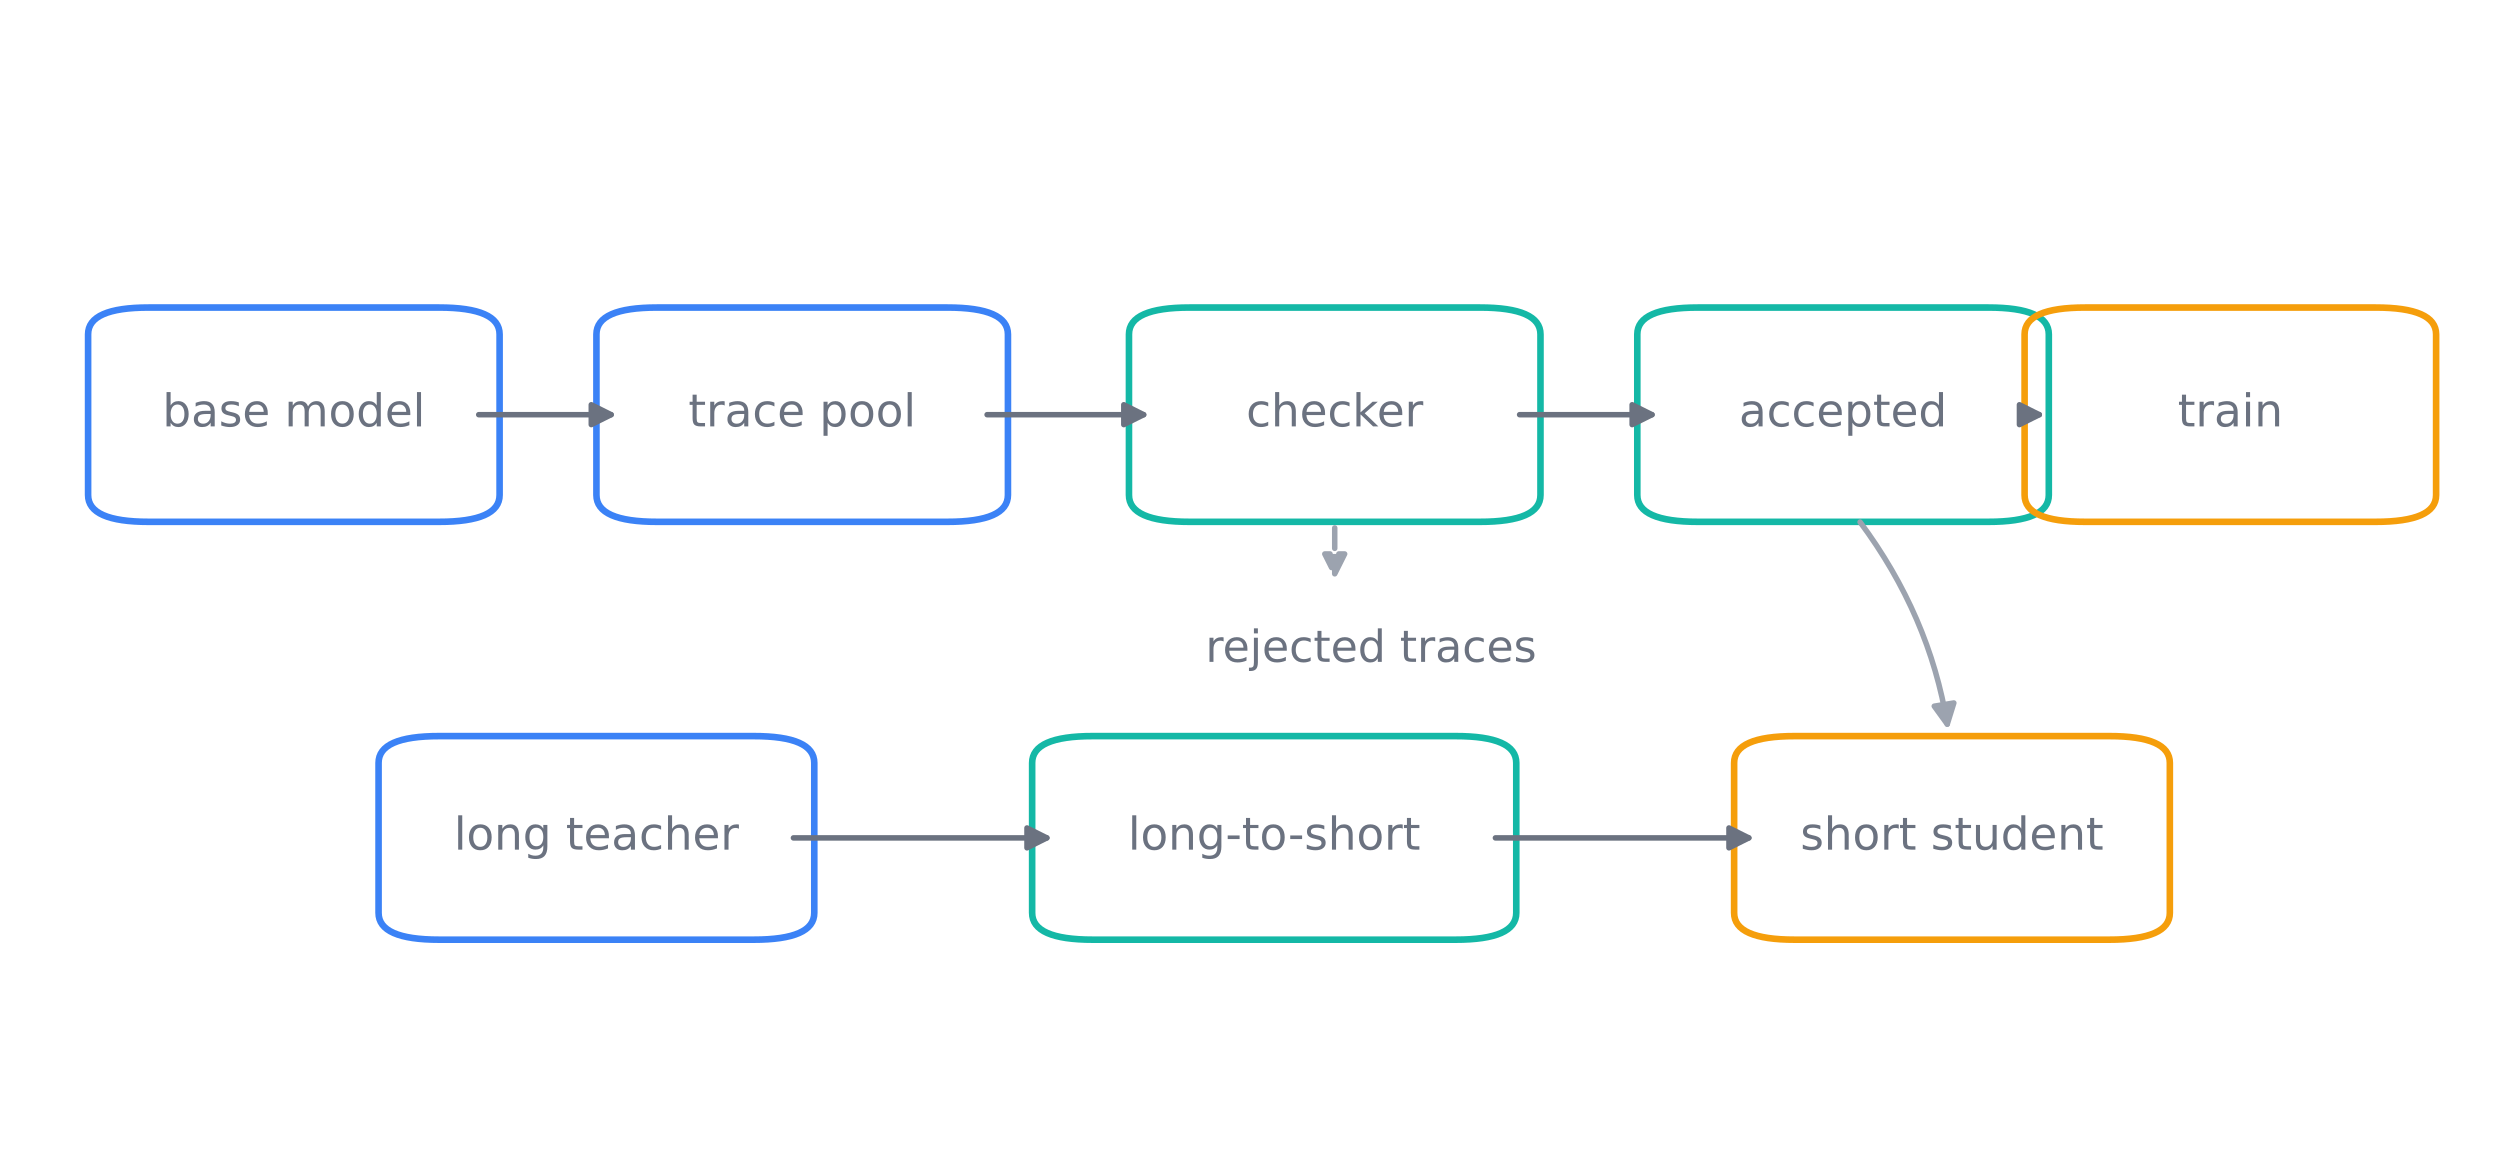
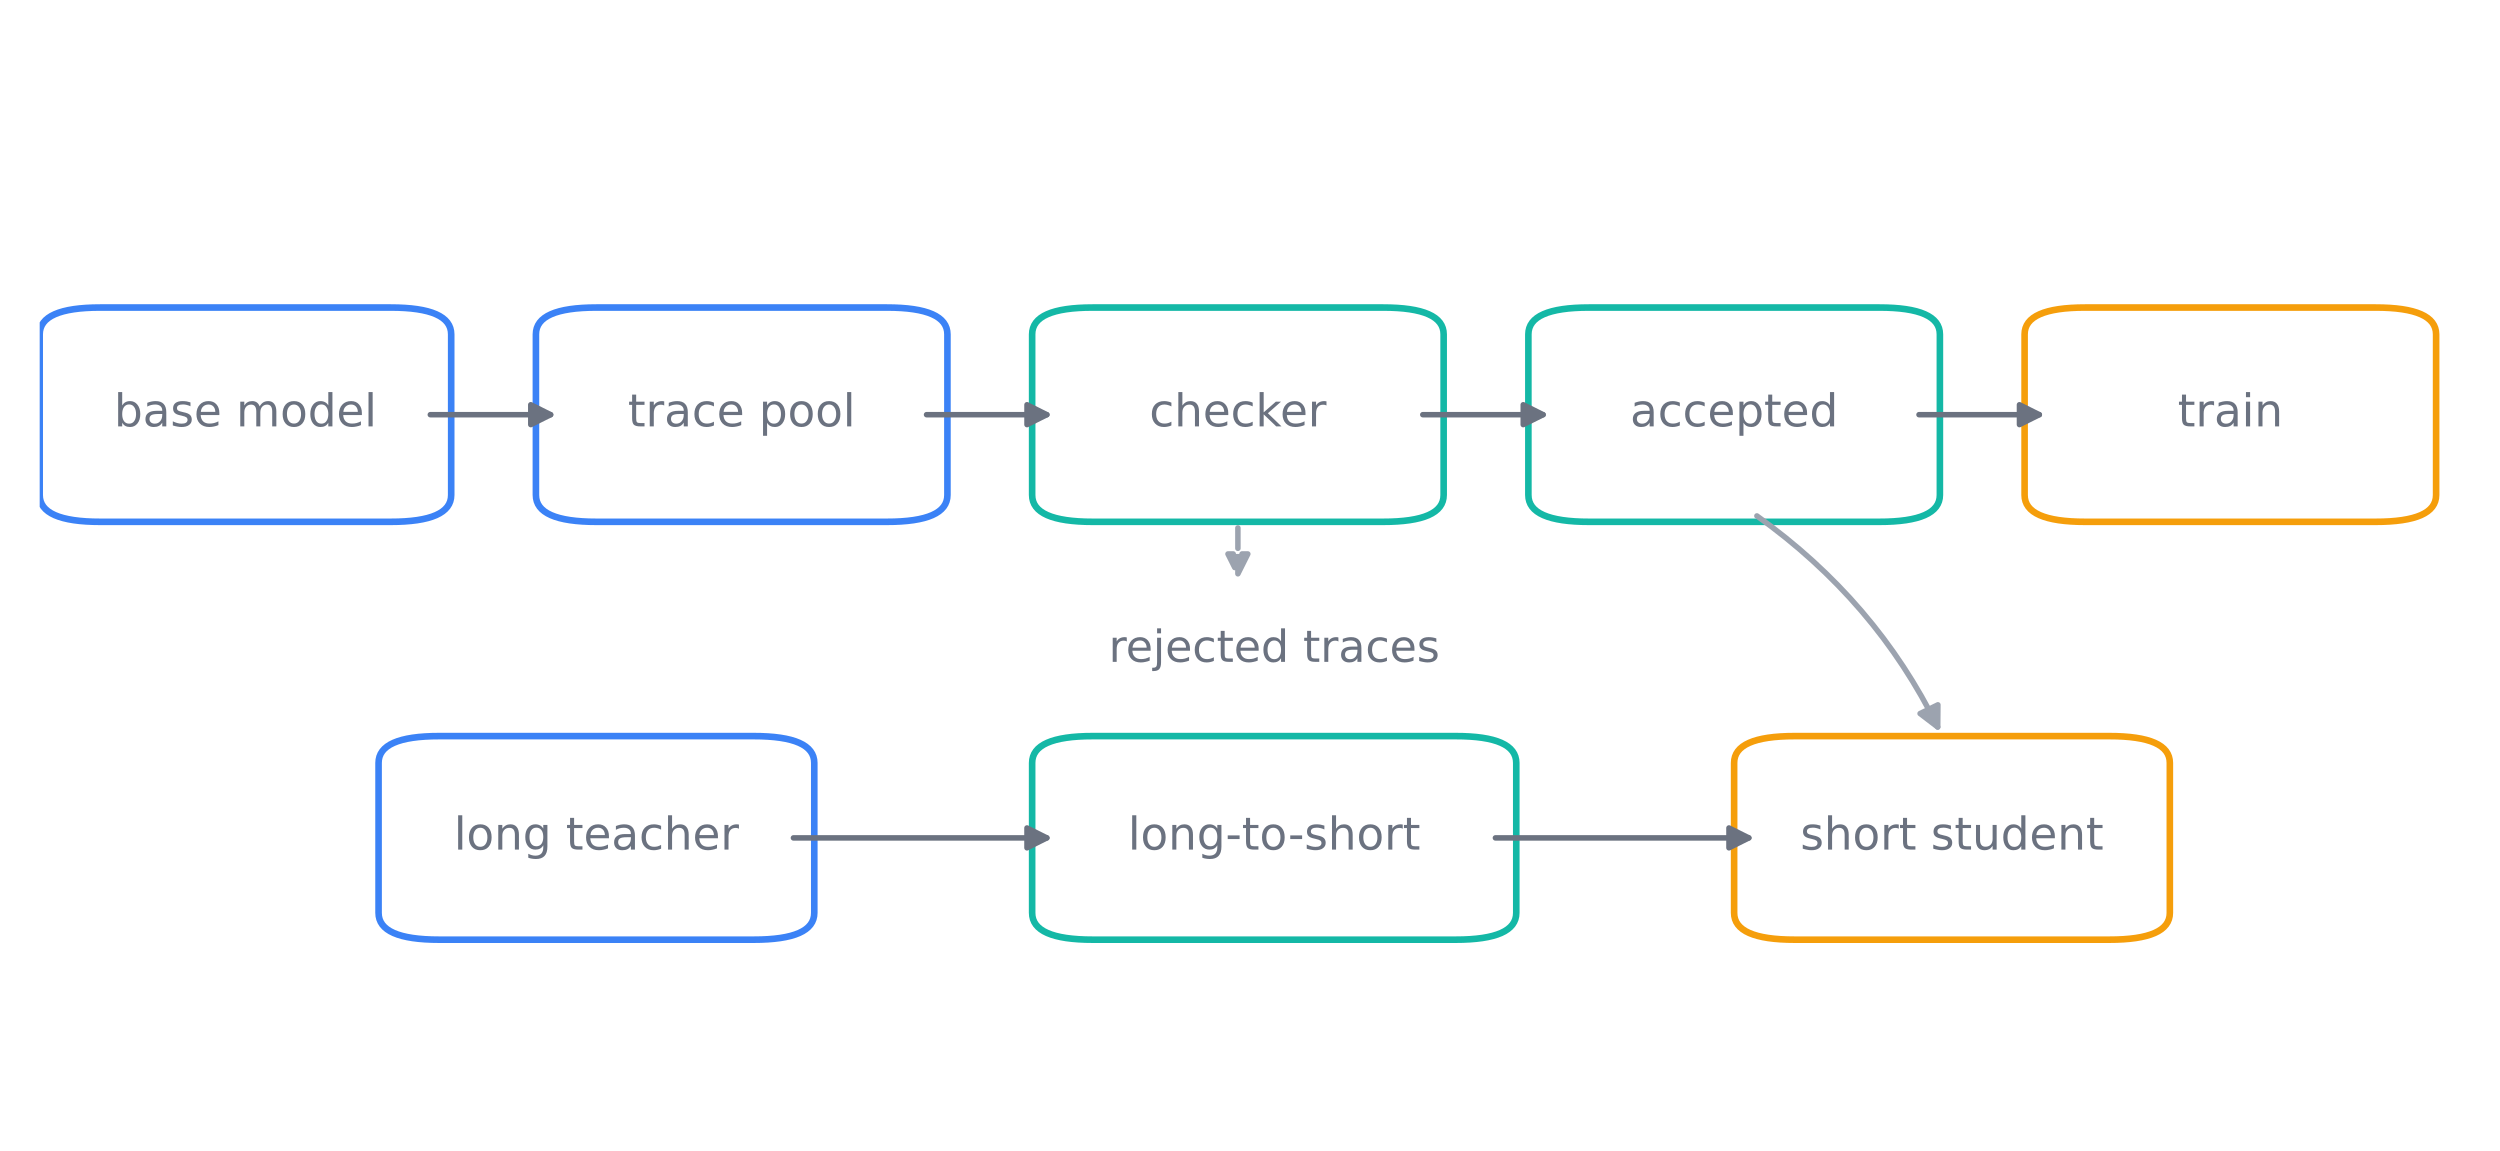
- <svg xmlns="http://www.w3.org/2000/svg" xmlns:xlink="http://www.w3.org/1999/xlink" width="453.6pt" height="208.8pt" viewBox="0 0 453.6 208.8" version="1.1">
+ <svg xmlns="http://www.w3.org/2000/svg" width="453.6pt" height="208.8pt" viewBox="0 0 453.6 208.8" version="1.1">
  <defs>
    <style type="text/css">*{stroke-linejoin: round; stroke-linecap: butt}</style>
  </defs>
  <g id="figure_1">
    <g id="patch_1">
      <path d="M 0 208.8 L 453.6 208.8 L 453.6 0 L 0 0 L 0 208.8 z " style="fill: none" />
    </g>
    <g id="axes_1">
      <g id="patch_2">
-         <path d="M 26.964 94.68 L 79.668 94.68 Q 90.648 94.68 90.648 89.82 L 90.648 60.66 Q 90.648 55.8 79.668 55.8 L 26.964 55.8 Q 15.984 55.8 15.984 60.66 L 15.984 89.82 Q 15.984 94.68 26.964 94.68 L 26.964 94.68 z " clip-path="url(#p10020c8baa)" style="fill: none; stroke: #3b82f6; stroke-width: 1.2; stroke-linejoin: miter" />
+         <path d="M 18.18 94.68 L 70.884 94.68 Q 81.864 94.68 81.864 89.82 L 81.864 60.66 Q 81.864 55.8 70.884 55.8 L 18.18 55.8 Q 7.2 55.8 7.2 60.66 L 7.2 89.82 Q 7.2 94.68 18.18 94.68 L 18.18 94.68 z " clip-path="url(#pdb6aec4bb2)" style="fill: none; stroke: #3b82f6; stroke-width: 1.2; stroke-linejoin: miter" />
      </g>
      <g id="patch_3">
-         <path d="M 119.196 94.68 L 171.9 94.68 Q 182.88 94.68 182.88 89.82 L 182.88 60.66 Q 182.88 55.8 171.9 55.8 L 119.196 55.8 Q 108.216 55.8 108.216 60.66 L 108.216 89.82 Q 108.216 94.68 119.196 94.68 L 119.196 94.68 z " clip-path="url(#p10020c8baa)" style="fill: none; stroke: #3b82f6; stroke-width: 1.2; stroke-linejoin: miter" />
+         <path d="M 108.216 94.68 L 160.92 94.68 Q 171.9 94.68 171.9 89.82 L 171.9 60.66 Q 171.9 55.8 160.92 55.8 L 108.216 55.8 Q 97.236 55.8 97.236 60.66 L 97.236 89.82 Q 97.236 94.68 108.216 94.68 L 108.216 94.68 z " clip-path="url(#pdb6aec4bb2)" style="fill: none; stroke: #3b82f6; stroke-width: 1.2; stroke-linejoin: miter" />
      </g>
      <g id="patch_4">
-         <path d="M 215.82 94.68 L 268.524 94.68 Q 279.504 94.68 279.504 89.82 L 279.504 60.66 Q 279.504 55.8 268.524 55.8 L 215.82 55.8 Q 204.84 55.8 204.84 60.66 L 204.84 89.82 Q 204.84 94.68 215.82 94.68 L 215.82 94.68 z " clip-path="url(#p10020c8baa)" style="fill: none; stroke: #14b8a6; stroke-width: 1.2; stroke-linejoin: miter" />
+         <path d="M 198.252 94.68 L 250.956 94.68 Q 261.936 94.68 261.936 89.82 L 261.936 60.66 Q 261.936 55.8 250.956 55.8 L 198.252 55.8 Q 187.272 55.8 187.272 60.66 L 187.272 89.82 Q 187.272 94.68 198.252 94.68 L 198.252 94.68 z " clip-path="url(#pdb6aec4bb2)" style="fill: none; stroke: #14b8a6; stroke-width: 1.2; stroke-linejoin: miter" />
      </g>
      <g id="patch_5">
-         <path d="M 308.052 94.68 L 360.756 94.68 Q 371.736 94.68 371.736 89.82 L 371.736 60.66 Q 371.736 55.8 360.756 55.8 L 308.052 55.8 Q 297.072 55.8 297.072 60.66 L 297.072 89.82 Q 297.072 94.68 308.052 94.68 L 308.052 94.68 z " clip-path="url(#p10020c8baa)" style="fill: none; stroke: #14b8a6; stroke-width: 1.2; stroke-linejoin: miter" />
+         <path d="M 288.288 94.68 L 340.992 94.68 Q 351.972 94.68 351.972 89.82 L 351.972 60.66 Q 351.972 55.8 340.992 55.8 L 288.288 55.8 Q 277.308 55.8 277.308 60.66 L 277.308 89.82 Q 277.308 94.68 288.288 94.68 L 288.288 94.68 z " clip-path="url(#pdb6aec4bb2)" style="fill: none; stroke: #14b8a6; stroke-width: 1.2; stroke-linejoin: miter" />
      </g>
      <g id="patch_6">
-         <path d="M 378.324 94.68 L 431.028 94.68 Q 442.008 94.68 442.008 89.82 L 442.008 60.66 Q 442.008 55.8 431.028 55.8 L 378.324 55.8 Q 367.344 55.8 367.344 60.66 L 367.344 89.82 Q 367.344 94.68 378.324 94.68 L 378.324 94.68 z " clip-path="url(#p10020c8baa)" style="fill: none; stroke: #f59e0b; stroke-width: 1.2; stroke-linejoin: miter" />
+         <path d="M 378.324 94.68 L 431.028 94.68 Q 442.008 94.68 442.008 89.82 L 442.008 60.66 Q 442.008 55.8 431.028 55.8 L 378.324 55.8 Q 367.344 55.8 367.344 60.66 L 367.344 89.82 Q 367.344 94.68 378.324 94.68 L 378.324 94.68 z " clip-path="url(#pdb6aec4bb2)" style="fill: none; stroke: #f59e0b; stroke-width: 1.2; stroke-linejoin: miter" />
      </g>
      <g id="patch_7">
-         <path d="M 86.861 75.24 Q 99.43 75.24 110.882 75.24 " clip-path="url(#p10020c8baa)" style="fill: none; stroke: #6b7280; stroke-linecap: round" />
-         <path d="M 107.282 73.44 L 110.882 75.24 L 107.282 77.04 z " clip-path="url(#p10020c8baa)" style="fill: #6b7280; stroke: #6b7280; stroke-linecap: round" />
+         <path d="M 78.078 75.24 Q 89.551 75.24 99.905 75.24 " clip-path="url(#pdb6aec4bb2)" style="fill: none; stroke: #6b7280; stroke-linecap: round" />
+         <path d="M 96.305 73.44 L 99.905 75.24 L 96.305 77.04 z " clip-path="url(#pdb6aec4bb2)" style="fill: #6b7280; stroke: #6b7280; stroke-linecap: round" />
      </g>
      <g id="patch_8">
-         <path d="M 179.1 75.24 Q 193.861 75.24 207.503 75.24 " clip-path="url(#p10020c8baa)" style="fill: none; stroke: #6b7280; stroke-linecap: round" />
-         <path d="M 203.903 73.44 L 207.503 75.24 L 203.903 77.04 z " clip-path="url(#p10020c8baa)" style="fill: #6b7280; stroke: #6b7280; stroke-linecap: round" />
+         <path d="M 168.114 75.24 Q 179.587 75.24 189.941 75.24 " clip-path="url(#pdb6aec4bb2)" style="fill: none; stroke: #6b7280; stroke-linecap: round" />
+         <path d="M 186.341 73.44 L 189.941 75.24 L 186.341 77.04 z " clip-path="url(#pdb6aec4bb2)" style="fill: #6b7280; stroke: #6b7280; stroke-linecap: round" />
      </g>
      <g id="patch_9">
-         <path d="M 275.717 75.24 Q 288.286 75.24 299.738 75.24 " clip-path="url(#p10020c8baa)" style="fill: none; stroke: #6b7280; stroke-linecap: round" />
-         <path d="M 296.138 73.44 L 299.738 75.24 L 296.138 77.04 z " clip-path="url(#p10020c8baa)" style="fill: #6b7280; stroke: #6b7280; stroke-linecap: round" />
+         <path d="M 258.15 75.24 Q 269.623 75.24 279.977 75.24 " clip-path="url(#pdb6aec4bb2)" style="fill: none; stroke: #6b7280; stroke-linecap: round" />
+         <path d="M 276.377 73.44 L 279.977 75.24 L 276.377 77.04 z " clip-path="url(#pdb6aec4bb2)" style="fill: #6b7280; stroke: #6b7280; stroke-linecap: round" />
      </g>
      <g id="patch_10">
-         <path d="M 367.954 75.24 Q 369.541 75.24 370.009 75.24 " clip-path="url(#p10020c8baa)" style="fill: none; stroke: #6b7280; stroke-linecap: round" />
-         <path d="M 366.409 73.44 L 370.009 75.24 L 366.409 77.04 z " clip-path="url(#p10020c8baa)" style="fill: #6b7280; stroke: #6b7280; stroke-linecap: round" />
+         <path d="M 348.186 75.24 Q 359.659 75.24 370.013 75.24 " clip-path="url(#pdb6aec4bb2)" style="fill: none; stroke: #6b7280; stroke-linecap: round" />
+         <path d="M 366.413 73.44 L 370.013 75.24 L 366.413 77.04 z " clip-path="url(#pdb6aec4bb2)" style="fill: #6b7280; stroke: #6b7280; stroke-linecap: round" />
      </g>
      <g id="patch_11">
-         <path d="M 242.172 95.79 Q 242.172 100.509 242.172 104.111 " clip-path="url(#p10020c8baa)" style="fill: none; stroke-dasharray: 3.7,1.6; stroke-dashoffset: 0; stroke: #9ca3af; stroke-linecap: round" />
-         <path d="M 243.972 100.511 L 242.172 104.111 L 240.372 100.511 z " clip-path="url(#p10020c8baa)" style="fill: #9ca3af; stroke-dasharray: 3.7,1.6; stroke-dashoffset: 0; stroke: #9ca3af; stroke-linecap: round" />
+         <path d="M 224.604 95.79 Q 224.604 100.509 224.604 104.111 " clip-path="url(#pdb6aec4bb2)" style="fill: none; stroke-dasharray: 3.7,1.6; stroke-dashoffset: 0; stroke: #9ca3af; stroke-linecap: round" />
+         <path d="M 226.404 100.511 L 224.604 104.111 L 222.804 100.511 z " clip-path="url(#pdb6aec4bb2)" style="fill: #9ca3af; stroke-dasharray: 3.7,1.6; stroke-dashoffset: 0; stroke: #9ca3af; stroke-linecap: round" />
      </g>
      <g id="patch_12">
-         <path d="M 79.668 170.496 L 136.764 170.496 Q 147.744 170.496 147.744 165.636 L 147.744 138.42 Q 147.744 133.56 136.764 133.56 L 79.668 133.56 Q 68.688 133.56 68.688 138.42 L 68.688 165.636 Q 68.688 170.496 79.668 170.496 L 79.668 170.496 z " clip-path="url(#p10020c8baa)" style="fill: none; stroke: #3b82f6; stroke-width: 1.2; stroke-linejoin: miter" />
+         <path d="M 79.668 170.496 L 136.764 170.496 Q 147.744 170.496 147.744 165.636 L 147.744 138.42 Q 147.744 133.56 136.764 133.56 L 79.668 133.56 Q 68.688 133.56 68.688 138.42 L 68.688 165.636 Q 68.688 170.496 79.668 170.496 L 79.668 170.496 z " clip-path="url(#pdb6aec4bb2)" style="fill: none; stroke: #3b82f6; stroke-width: 1.2; stroke-linejoin: miter" />
      </g>
      <g id="patch_13">
-         <path d="M 198.252 170.496 L 264.132 170.496 Q 275.112 170.496 275.112 165.636 L 275.112 138.42 Q 275.112 133.56 264.132 133.56 L 198.252 133.56 Q 187.272 133.56 187.272 138.42 L 187.272 165.636 Q 187.272 170.496 198.252 170.496 L 198.252 170.496 z " clip-path="url(#p10020c8baa)" style="fill: none; stroke: #14b8a6; stroke-width: 1.2; stroke-linejoin: miter" />
+         <path d="M 198.252 170.496 L 264.132 170.496 Q 275.112 170.496 275.112 165.636 L 275.112 138.42 Q 275.112 133.56 264.132 133.56 L 198.252 133.56 Q 187.272 133.56 187.272 138.42 L 187.272 165.636 Q 187.272 170.496 198.252 170.496 L 198.252 170.496 z " clip-path="url(#pdb6aec4bb2)" style="fill: none; stroke: #14b8a6; stroke-width: 1.2; stroke-linejoin: miter" />
      </g>
      <g id="patch_14">
-         <path d="M 325.62 170.496 L 382.716 170.496 Q 393.696 170.496 393.696 165.636 L 393.696 138.42 Q 393.696 133.56 382.716 133.56 L 325.62 133.56 Q 314.64 133.56 314.64 138.42 L 314.64 165.636 Q 314.64 170.496 325.62 170.496 L 325.62 170.496 z " clip-path="url(#p10020c8baa)" style="fill: none; stroke: #f59e0b; stroke-width: 1.2; stroke-linejoin: miter" />
+         <path d="M 325.62 170.496 L 382.716 170.496 Q 393.696 170.496 393.696 165.636 L 393.696 138.42 Q 393.696 133.56 382.716 133.56 L 325.62 133.56 Q 314.64 133.56 314.64 138.42 L 314.64 165.636 Q 314.64 170.496 325.62 170.496 L 325.62 170.496 z " clip-path="url(#pdb6aec4bb2)" style="fill: none; stroke: #f59e0b; stroke-width: 1.2; stroke-linejoin: miter" />
      </g>
      <g id="patch_15">
-         <path d="M 143.961 152.028 Q 167.508 152.028 189.936 152.028 " clip-path="url(#p10020c8baa)" style="fill: none; stroke: #6b7280; stroke-linecap: round" />
-         <path d="M 186.336 150.228 L 189.936 152.028 L 186.336 153.828 z " clip-path="url(#p10020c8baa)" style="fill: #6b7280; stroke: #6b7280; stroke-linecap: round" />
+         <path d="M 143.961 152.028 Q 167.508 152.028 189.936 152.028 " clip-path="url(#pdb6aec4bb2)" style="fill: none; stroke: #6b7280; stroke-linecap: round" />
+         <path d="M 186.336 150.228 L 189.936 152.028 L 186.336 153.828 z " clip-path="url(#pdb6aec4bb2)" style="fill: #6b7280; stroke: #6b7280; stroke-linecap: round" />
      </g>
      <g id="patch_16">
-         <path d="M 271.329 152.028 Q 294.876 152.028 317.304 152.028 " clip-path="url(#p10020c8baa)" style="fill: none; stroke: #6b7280; stroke-linecap: round" />
-         <path d="M 313.704 150.228 L 317.304 152.028 L 313.704 153.828 z " clip-path="url(#p10020c8baa)" style="fill: #6b7280; stroke: #6b7280; stroke-linecap: round" />
+         <path d="M 271.329 152.028 Q 294.876 152.028 317.304 152.028 " clip-path="url(#pdb6aec4bb2)" style="fill: none; stroke: #6b7280; stroke-linecap: round" />
+         <path d="M 313.704 150.228 L 317.304 152.028 L 313.704 153.828 z " clip-path="url(#pdb6aec4bb2)" style="fill: #6b7280; stroke: #6b7280; stroke-linecap: round" />
      </g>
      <g id="patch_17">
-         <path d="M 337.494 94.726 Q 350.078 111.667 353.311 131.39 " clip-path="url(#p10020c8baa)" style="fill: none; stroke: #9ca3af; stroke-linecap: round" />
-         <path d="M 354.505 127.546 L 353.311 131.39 L 350.952 128.128 z " clip-path="url(#p10020c8baa)" style="fill: #9ca3af; stroke: #9ca3af; stroke-linecap: round" />
+         <path d="M 318.771 93.608 Q 340.387 109.052 351.578 131.908 " clip-path="url(#pdb6aec4bb2)" style="fill: none; stroke: #9ca3af; stroke-linecap: round" />
+         <path d="M 351.612 127.883 L 351.578 131.908 L 348.379 129.466 z " clip-path="url(#pdb6aec4bb2)" style="fill: #9ca3af; stroke: #9ca3af; stroke-linecap: round" />
      </g>
      <g id="text_1">
-         <g style="fill: #6b7280" transform="translate(29.47194 77.3704) scale(0.082 -0.082)">
-           <defs>
-             <path id="DejaVuSans-45" d="M 3116 1747 Q 3116 2381 2855 2742 Q 2594 3103 2138 3103 Q 1681 3103 1420 2742 Q 1159 2381 1159 1747 Q 1159 1113 1420 752 Q 1681 391 2138 391 Q 2594 391 2855 752 Q 3116 1113 3116 1747 z M 1159 2969 Q 1341 3281 1617 3432 Q 1894 3584 2278 3584 Q 2916 3584 3314 3078 Q 3713 2572 3713 1747 Q 3713 922 3314 415 Q 2916 -91 2278 -91 Q 1894 -91 1617 61 Q 1341 213 1159 525 L 1159 0 L 581 0 L 581 4863 L 1159 4863 L 1159 2969 z " transform="scale(0.015625)" />
-             <path id="DejaVuSans-44" d="M 2194 1759 Q 1497 1759 1228 1600 Q 959 1441 959 1056 Q 959 750 1161 570 Q 1363 391 1709 391 Q 2188 391 2477 730 Q 2766 1069 2766 1631 L 2766 1759 L 2194 1759 z M 3341 1997 L 3341 0 L 2766 0 L 2766 531 Q 2569 213 2275 61 Q 1981 -91 1556 -91 Q 1019 -91 701 211 Q 384 513 384 1019 Q 384 1609 779 1909 Q 1175 2209 1959 2209 L 2766 2209 L 2766 2266 Q 2766 2663 2505 2880 Q 2244 3097 1772 3097 Q 1472 3097 1187 3025 Q 903 2953 641 2809 L 641 3341 Q 956 3463 1253 3523 Q 1550 3584 1831 3584 Q 2591 3584 2966 3190 Q 3341 2797 3341 1997 z " transform="scale(0.015625)" />
-             <path id="DejaVuSans-56" d="M 2834 3397 L 2834 2853 Q 2591 2978 2328 3040 Q 2066 3103 1784 3103 Q 1356 3103 1142 2972 Q 928 2841 928 2578 Q 928 2378 1081 2264 Q 1234 2150 1697 2047 L 1894 2003 Q 2506 1872 2764 1633 Q 3022 1394 3022 966 Q 3022 478 2636 193 Q 2250 -91 1575 -91 Q 1294 -91 989 -36 Q 684 19 347 128 L 347 722 Q 666 556 975 473 Q 1284 391 1588 391 Q 1994 391 2212 530 Q 2431 669 2431 922 Q 2431 1156 2273 1281 Q 2116 1406 1581 1522 L 1381 1569 Q 847 1681 609 1914 Q 372 2147 372 2553 Q 372 3047 722 3315 Q 1072 3584 1716 3584 Q 2034 3584 2315 3537 Q 2597 3491 2834 3397 z " transform="scale(0.015625)" />
-             <path id="DejaVuSans-48" d="M 3597 1894 L 3597 1613 L 953 1613 Q 991 1019 1311 708 Q 1631 397 2203 397 Q 2534 397 2845 478 Q 3156 559 3463 722 L 3463 178 Q 3153 47 2828 -22 Q 2503 -91 2169 -91 Q 1331 -91 842 396 Q 353 884 353 1716 Q 353 2575 817 3079 Q 1281 3584 2069 3584 Q 2775 3584 3186 3129 Q 3597 2675 3597 1894 z M 3022 2063 Q 3016 2534 2758 2815 Q 2500 3097 2075 3097 Q 1594 3097 1305 2825 Q 1016 2553 972 2059 L 3022 2063 z " transform="scale(0.015625)" />
-             <path id="DejaVuSans-3" transform="scale(0.015625)" />
-             <path id="DejaVuSans-50" d="M 3328 2828 Q 3544 3216 3844 3400 Q 4144 3584 4550 3584 Q 5097 3584 5394 3201 Q 5691 2819 5691 2113 L 5691 0 L 5113 0 L 5113 2094 Q 5113 2597 4934 2840 Q 4756 3084 4391 3084 Q 3944 3084 3684 2787 Q 3425 2491 3425 1978 L 3425 0 L 2847 0 L 2847 2094 Q 2847 2600 2669 2842 Q 2491 3084 2119 3084 Q 1678 3084 1418 2786 Q 1159 2488 1159 1978 L 1159 0 L 581 0 L 581 3500 L 1159 3500 L 1159 2956 Q 1356 3278 1631 3431 Q 1906 3584 2284 3584 Q 2666 3584 2933 3390 Q 3200 3197 3328 2828 z " transform="scale(0.015625)" />
-             <path id="DejaVuSans-52" d="M 1959 3097 Q 1497 3097 1228 2736 Q 959 2375 959 1747 Q 959 1119 1226 758 Q 1494 397 1959 397 Q 2419 397 2687 759 Q 2956 1122 2956 1747 Q 2956 2369 2687 2733 Q 2419 3097 1959 3097 z M 1959 3584 Q 2709 3584 3137 3096 Q 3566 2609 3566 1747 Q 3566 888 3137 398 Q 2709 -91 1959 -91 Q 1206 -91 779 398 Q 353 888 353 1747 Q 353 2609 779 3096 Q 1206 3584 1959 3584 z " transform="scale(0.015625)" />
-             <path id="DejaVuSans-47" d="M 2906 2969 L 2906 4863 L 3481 4863 L 3481 0 L 2906 0 L 2906 525 Q 2725 213 2448 61 Q 2172 -91 1784 -91 Q 1150 -91 751 415 Q 353 922 353 1747 Q 353 2572 751 3078 Q 1150 3584 1784 3584 Q 2172 3584 2448 3432 Q 2725 3281 2906 2969 z M 947 1747 Q 947 1113 1208 752 Q 1469 391 1925 391 Q 2381 391 2643 752 Q 2906 1113 2906 1747 Q 2906 2381 2643 2742 Q 2381 3103 1925 3103 Q 1469 3103 1208 2742 Q 947 2381 947 1747 z " transform="scale(0.015625)" />
-             <path id="DejaVuSans-4f" d="M 603 4863 L 1178 4863 L 1178 0 L 603 0 L 603 4863 z " transform="scale(0.015625)" />
-           </defs>
-           <use xlink:href="#DejaVuSans-45" />
-           <use xlink:href="#DejaVuSans-44" transform="translate(63.48438 0)" />
-           <use xlink:href="#DejaVuSans-56" transform="translate(124.7656 0)" />
-           <use xlink:href="#DejaVuSans-48" transform="translate(176.8594 0)" />
-           <use xlink:href="#DejaVuSans-3" transform="translate(238.3906 0)" />
-           <use xlink:href="#DejaVuSans-50" transform="translate(270.1719 0)" />
-           <use xlink:href="#DejaVuSans-52" transform="translate(367.5781 0)" />
-           <use xlink:href="#DejaVuSans-47" transform="translate(428.7656 0)" />
-           <use xlink:href="#DejaVuSans-48" transform="translate(492.25 0)" />
-           <use xlink:href="#DejaVuSans-4f" transform="translate(553.7812 0)" />
-         </g>
+         <text style="font-size: 8.2px; font-family: 'DejaVu Sans', 'Bitstream Vera Sans', 'Computer Modern Sans Serif', 'Lucida Grande', 'Verdana', 'Geneva', 'Lucid', 'Arial', 'Helvetica', 'Avant Garde', sans-serif; text-anchor: middle; fill: #6b7280" x="44.532" y="77.37" transform="rotate(-0 44.532 77.3704)">base model</text>
      </g>
      <g id="text_2">
-         <g style="fill: #6b7280" transform="translate(124.9032 77.3704) scale(0.082 -0.082)">
-           <defs>
-             <path id="DejaVuSans-57" d="M 1172 4494 L 1172 3500 L 2356 3500 L 2356 3053 L 1172 3053 L 1172 1153 Q 1172 725 1289 603 Q 1406 481 1766 481 L 2356 481 L 2356 0 L 1766 0 Q 1100 0 847 248 Q 594 497 594 1153 L 594 3053 L 172 3053 L 172 3500 L 594 3500 L 594 4494 L 1172 4494 z " transform="scale(0.015625)" />
-             <path id="DejaVuSans-55" d="M 2631 2963 Q 2534 3019 2420 3045 Q 2306 3072 2169 3072 Q 1681 3072 1420 2755 Q 1159 2438 1159 1844 L 1159 0 L 581 0 L 581 3500 L 1159 3500 L 1159 2956 Q 1341 3275 1631 3429 Q 1922 3584 2338 3584 Q 2397 3584 2469 3576 Q 2541 3569 2628 3553 L 2631 2963 z " transform="scale(0.015625)" />
-             <path id="DejaVuSans-46" d="M 3122 3366 L 3122 2828 Q 2878 2963 2633 3030 Q 2388 3097 2138 3097 Q 1578 3097 1268 2742 Q 959 2388 959 1747 Q 959 1106 1268 751 Q 1578 397 2138 397 Q 2388 397 2633 464 Q 2878 531 3122 666 L 3122 134 Q 2881 22 2623 -34 Q 2366 -91 2075 -91 Q 1284 -91 818 406 Q 353 903 353 1747 Q 353 2603 823 3093 Q 1294 3584 2113 3584 Q 2378 3584 2631 3529 Q 2884 3475 3122 3366 z " transform="scale(0.015625)" />
-             <path id="DejaVuSans-53" d="M 1159 525 L 1159 -1331 L 581 -1331 L 581 3500 L 1159 3500 L 1159 2969 Q 1341 3281 1617 3432 Q 1894 3584 2278 3584 Q 2916 3584 3314 3078 Q 3713 2572 3713 1747 Q 3713 922 3314 415 Q 2916 -91 2278 -91 Q 1894 -91 1617 61 Q 1341 213 1159 525 z M 3116 1747 Q 3116 2381 2855 2742 Q 2594 3103 2138 3103 Q 1681 3103 1420 2742 Q 1159 2381 1159 1747 Q 1159 1113 1420 752 Q 1681 391 2138 391 Q 2594 391 2855 752 Q 3116 1113 3116 1747 z " transform="scale(0.015625)" />
-           </defs>
-           <use xlink:href="#DejaVuSans-57" />
-           <use xlink:href="#DejaVuSans-55" transform="translate(39.20312 0)" />
-           <use xlink:href="#DejaVuSans-44" transform="translate(80.3125 0)" />
-           <use xlink:href="#DejaVuSans-46" transform="translate(141.5938 0)" />
-           <use xlink:href="#DejaVuSans-48" transform="translate(196.5781 0)" />
-           <use xlink:href="#DejaVuSans-3" transform="translate(258.1094 0)" />
-           <use xlink:href="#DejaVuSans-53" transform="translate(289.8906 0)" />
-           <use xlink:href="#DejaVuSans-52" transform="translate(353.375 0)" />
-           <use xlink:href="#DejaVuSans-52" transform="translate(414.5625 0)" />
-           <use xlink:href="#DejaVuSans-4f" transform="translate(475.75 0)" />
-         </g>
+         <text style="font-size: 8.2px; font-family: 'DejaVu Sans', 'Bitstream Vera Sans', 'Computer Modern Sans Serif', 'Lucida Grande', 'Verdana', 'Geneva', 'Lucid', 'Arial', 'Helvetica', 'Avant Garde', sans-serif; text-anchor: middle; fill: #6b7280" x="134.568" y="77.37" transform="rotate(-0 134.568 77.3704)">trace pool</text>
      </g>
      <g id="text_3">
-         <g style="fill: #6b7280" transform="translate(226.1058 77.3704) scale(0.082 -0.082)">
-           <defs>
-             <path id="DejaVuSans-4b" d="M 3513 2113 L 3513 0 L 2938 0 L 2938 2094 Q 2938 2591 2744 2837 Q 2550 3084 2163 3084 Q 1697 3084 1428 2787 Q 1159 2491 1159 1978 L 1159 0 L 581 0 L 581 4863 L 1159 4863 L 1159 2956 Q 1366 3272 1645 3428 Q 1925 3584 2291 3584 Q 2894 3584 3203 3211 Q 3513 2838 3513 2113 z " transform="scale(0.015625)" />
-             <path id="DejaVuSans-4e" d="M 581 4863 L 1159 4863 L 1159 1991 L 2875 3500 L 3609 3500 L 1753 1863 L 3688 0 L 2938 0 L 1159 1709 L 1159 0 L 581 0 L 581 4863 z " transform="scale(0.015625)" />
-           </defs>
-           <use xlink:href="#DejaVuSans-46" />
-           <use xlink:href="#DejaVuSans-4b" transform="translate(54.98438 0)" />
-           <use xlink:href="#DejaVuSans-48" transform="translate(118.3594 0)" />
-           <use xlink:href="#DejaVuSans-46" transform="translate(179.8906 0)" />
-           <use xlink:href="#DejaVuSans-4e" transform="translate(234.875 0)" />
-           <use xlink:href="#DejaVuSans-48" transform="translate(289.2188 0)" />
-           <use xlink:href="#DejaVuSans-55" transform="translate(350.75 0)" />
-         </g>
+         <text style="font-size: 8.2px; font-family: 'DejaVu Sans', 'Bitstream Vera Sans', 'Computer Modern Sans Serif', 'Lucida Grande', 'Verdana', 'Geneva', 'Lucid', 'Arial', 'Helvetica', 'Avant Garde', sans-serif; text-anchor: middle; fill: #6b7280" x="224.604" y="77.37" transform="rotate(-0 224.604 77.3704)">checker</text>
      </g>
      <g id="text_4">
-         <g style="fill: #6b7280" transform="translate(315.5241 77.3704) scale(0.082 -0.082)">
-           <use xlink:href="#DejaVuSans-44" />
-           <use xlink:href="#DejaVuSans-46" transform="translate(61.28125 0)" />
-           <use xlink:href="#DejaVuSans-46" transform="translate(116.2656 0)" />
-           <use xlink:href="#DejaVuSans-48" transform="translate(171.25 0)" />
-           <use xlink:href="#DejaVuSans-53" transform="translate(232.7812 0)" />
-           <use xlink:href="#DejaVuSans-57" transform="translate(296.2656 0)" />
-           <use xlink:href="#DejaVuSans-48" transform="translate(335.4688 0)" />
-           <use xlink:href="#DejaVuSans-47" transform="translate(397 0)" />
-         </g>
+         <text style="font-size: 8.2px; font-family: 'DejaVu Sans', 'Bitstream Vera Sans', 'Computer Modern Sans Serif', 'Lucida Grande', 'Verdana', 'Geneva', 'Lucid', 'Arial', 'Helvetica', 'Avant Garde', sans-serif; text-anchor: middle; fill: #6b7280" x="314.64" y="77.37" transform="rotate(-0 314.64 77.3704)">accepted</text>
      </g>
      <g id="text_5">
-         <g style="fill: #6b7280" transform="translate(395.1332 77.3704) scale(0.082 -0.082)">
-           <defs>
-             <path id="DejaVuSans-4c" d="M 603 3500 L 1178 3500 L 1178 0 L 603 0 L 603 3500 z M 603 4863 L 1178 4863 L 1178 4134 L 603 4134 L 603 4863 z " transform="scale(0.015625)" />
-             <path id="DejaVuSans-51" d="M 3513 2113 L 3513 0 L 2938 0 L 2938 2094 Q 2938 2591 2744 2837 Q 2550 3084 2163 3084 Q 1697 3084 1428 2787 Q 1159 2491 1159 1978 L 1159 0 L 581 0 L 581 3500 L 1159 3500 L 1159 2956 Q 1366 3272 1645 3428 Q 1925 3584 2291 3584 Q 2894 3584 3203 3211 Q 3513 2838 3513 2113 z " transform="scale(0.015625)" />
-           </defs>
-           <use xlink:href="#DejaVuSans-57" />
-           <use xlink:href="#DejaVuSans-55" transform="translate(39.20312 0)" />
-           <use xlink:href="#DejaVuSans-44" transform="translate(80.3125 0)" />
-           <use xlink:href="#DejaVuSans-4c" transform="translate(141.5938 0)" />
-           <use xlink:href="#DejaVuSans-51" transform="translate(169.375 0)" />
-         </g>
+         <text style="font-size: 8.2px; font-family: 'DejaVu Sans', 'Bitstream Vera Sans', 'Computer Modern Sans Serif', 'Lucida Grande', 'Verdana', 'Geneva', 'Lucid', 'Arial', 'Helvetica', 'Avant Garde', sans-serif; text-anchor: middle; fill: #6b7280" x="404.676" y="77.37" transform="rotate(-0 404.676 77.3704)">train</text>
      </g>
      <g id="text_6">
-         <g style="fill: #6b7280" transform="translate(218.7225 120.0864) scale(0.08 -0.08)">
-           <defs>
-             <path id="DejaVuSans-4d" d="M 603 3500 L 1178 3500 L 1178 -63 Q 1178 -731 923 -1031 Q 669 -1331 103 -1331 L -116 -1331 L -116 -844 L 38 -844 Q 366 -844 484 -692 Q 603 -541 603 -63 L 603 3500 z M 603 4863 L 1178 4863 L 1178 4134 L 603 4134 L 603 4863 z " transform="scale(0.015625)" />
-           </defs>
-           <use xlink:href="#DejaVuSans-55" />
-           <use xlink:href="#DejaVuSans-48" transform="translate(38.90625 0)" />
-           <use xlink:href="#DejaVuSans-4d" transform="translate(100.4375 0)" />
-           <use xlink:href="#DejaVuSans-48" transform="translate(128.2188 0)" />
-           <use xlink:href="#DejaVuSans-46" transform="translate(189.75 0)" />
-           <use xlink:href="#DejaVuSans-57" transform="translate(244.7344 0)" />
-           <use xlink:href="#DejaVuSans-48" transform="translate(283.9375 0)" />
-           <use xlink:href="#DejaVuSans-47" transform="translate(345.4688 0)" />
-           <use xlink:href="#DejaVuSans-3" transform="translate(408.9531 0)" />
-           <use xlink:href="#DejaVuSans-57" transform="translate(440.7344 0)" />
-           <use xlink:href="#DejaVuSans-55" transform="translate(479.9375 0)" />
-           <use xlink:href="#DejaVuSans-44" transform="translate(521.0469 0)" />
-           <use xlink:href="#DejaVuSans-46" transform="translate(582.3281 0)" />
-           <use xlink:href="#DejaVuSans-48" transform="translate(637.3125 0)" />
-           <use xlink:href="#DejaVuSans-56" transform="translate(698.8438 0)" />
-         </g>
+         <text style="font-size: 8px; font-family: 'DejaVu Sans', 'Bitstream Vera Sans', 'Computer Modern Sans Serif', 'Lucida Grande', 'Verdana', 'Geneva', 'Lucid', 'Arial', 'Helvetica', 'Avant Garde', sans-serif; text-anchor: middle; fill: #6b7280" x="231.192" y="120.086" transform="rotate(-0 231.192 120.0864)">rejected traces</text>
      </g>
      <g id="text_7">
-         <g style="fill: #6b7280" transform="translate(82.36038 154.1584) scale(0.082 -0.082)">
-           <defs>
-             <path id="DejaVuSans-4a" d="M 2906 1791 Q 2906 2416 2648 2759 Q 2391 3103 1925 3103 Q 1463 3103 1205 2759 Q 947 2416 947 1791 Q 947 1169 1205 825 Q 1463 481 1925 481 Q 2391 481 2648 825 Q 2906 1169 2906 1791 z M 3481 434 Q 3481 -459 3084 -895 Q 2688 -1331 1869 -1331 Q 1566 -1331 1297 -1286 Q 1028 -1241 775 -1147 L 775 -588 Q 1028 -725 1275 -790 Q 1522 -856 1778 -856 Q 2344 -856 2625 -561 Q 2906 -266 2906 331 L 2906 616 Q 2728 306 2450 153 Q 2172 0 1784 0 Q 1141 0 747 490 Q 353 981 353 1791 Q 353 2603 747 3093 Q 1141 3584 1784 3584 Q 2172 3584 2450 3431 Q 2728 3278 2906 2969 L 2906 3500 L 3481 3500 L 3481 434 z " transform="scale(0.015625)" />
-           </defs>
-           <use xlink:href="#DejaVuSans-4f" />
-           <use xlink:href="#DejaVuSans-52" transform="translate(27.78125 0)" />
-           <use xlink:href="#DejaVuSans-51" transform="translate(88.96875 0)" />
-           <use xlink:href="#DejaVuSans-4a" transform="translate(152.3438 0)" />
-           <use xlink:href="#DejaVuSans-3" transform="translate(215.8281 0)" />
-           <use xlink:href="#DejaVuSans-57" transform="translate(247.6094 0)" />
-           <use xlink:href="#DejaVuSans-48" transform="translate(286.8125 0)" />
-           <use xlink:href="#DejaVuSans-44" transform="translate(348.3438 0)" />
-           <use xlink:href="#DejaVuSans-46" transform="translate(409.625 0)" />
-           <use xlink:href="#DejaVuSans-4b" transform="translate(464.6094 0)" />
-           <use xlink:href="#DejaVuSans-48" transform="translate(527.9844 0)" />
-           <use xlink:href="#DejaVuSans-55" transform="translate(589.5156 0)" />
-         </g>
+         <text style="font-size: 8.2px; font-family: 'DejaVu Sans', 'Bitstream Vera Sans', 'Computer Modern Sans Serif', 'Lucida Grande', 'Verdana', 'Geneva', 'Lucid', 'Arial', 'Helvetica', 'Avant Garde', sans-serif; text-anchor: middle; fill: #6b7280" x="108.216" y="154.158" transform="rotate(-0 108.216 154.1584)">long teacher</text>
      </g>
      <g id="text_8">
-         <g style="fill: #6b7280" transform="translate(204.6567 154.1584) scale(0.082 -0.082)">
-           <defs>
-             <path id="DejaVuSans-10" d="M 313 2009 L 1997 2009 L 1997 1497 L 313 1497 L 313 2009 z " transform="scale(0.015625)" />
-           </defs>
-           <use xlink:href="#DejaVuSans-4f" />
-           <use xlink:href="#DejaVuSans-52" transform="translate(27.78125 0)" />
-           <use xlink:href="#DejaVuSans-51" transform="translate(88.96875 0)" />
-           <use xlink:href="#DejaVuSans-4a" transform="translate(152.3438 0)" />
-           <use xlink:href="#DejaVuSans-10" transform="translate(215.8281 0)" />
-           <use xlink:href="#DejaVuSans-57" transform="translate(251.9062 0)" />
-           <use xlink:href="#DejaVuSans-52" transform="translate(291.1094 0)" />
-           <use xlink:href="#DejaVuSans-10" transform="translate(354.1562 0)" />
-           <use xlink:href="#DejaVuSans-56" transform="translate(390.2344 0)" />
-           <use xlink:href="#DejaVuSans-4b" transform="translate(442.3281 0)" />
-           <use xlink:href="#DejaVuSans-52" transform="translate(505.7031 0)" />
-           <use xlink:href="#DejaVuSans-55" transform="translate(566.8906 0)" />
-           <use xlink:href="#DejaVuSans-57" transform="translate(608 0)" />
-         </g>
+         <text style="font-size: 8.2px; font-family: 'DejaVu Sans', 'Bitstream Vera Sans', 'Computer Modern Sans Serif', 'Lucida Grande', 'Verdana', 'Geneva', 'Lucid', 'Arial', 'Helvetica', 'Avant Garde', sans-serif; text-anchor: middle; fill: #6b7280" x="231.192" y="154.158" transform="rotate(-0 231.192 154.1584)">long-to-short</text>
      </g>
      <g id="text_9">
-         <g style="fill: #6b7280" transform="translate(326.6564 154.1584) scale(0.082 -0.082)">
-           <defs>
-             <path id="DejaVuSans-58" d="M 544 1381 L 544 3500 L 1119 3500 L 1119 1403 Q 1119 906 1312 657 Q 1506 409 1894 409 Q 2359 409 2629 706 Q 2900 1003 2900 1516 L 2900 3500 L 3475 3500 L 3475 0 L 2900 0 L 2900 538 Q 2691 219 2414 64 Q 2138 -91 1772 -91 Q 1169 -91 856 284 Q 544 659 544 1381 z M 1991 3584 L 1991 3584 z " transform="scale(0.015625)" />
-           </defs>
-           <use xlink:href="#DejaVuSans-56" />
-           <use xlink:href="#DejaVuSans-4b" transform="translate(52.09375 0)" />
-           <use xlink:href="#DejaVuSans-52" transform="translate(115.4688 0)" />
-           <use xlink:href="#DejaVuSans-55" transform="translate(176.6562 0)" />
-           <use xlink:href="#DejaVuSans-57" transform="translate(217.7656 0)" />
-           <use xlink:href="#DejaVuSans-3" transform="translate(256.9688 0)" />
-           <use xlink:href="#DejaVuSans-56" transform="translate(288.75 0)" />
-           <use xlink:href="#DejaVuSans-57" transform="translate(340.8438 0)" />
-           <use xlink:href="#DejaVuSans-58" transform="translate(380.0469 0)" />
-           <use xlink:href="#DejaVuSans-47" transform="translate(443.4219 0)" />
-           <use xlink:href="#DejaVuSans-48" transform="translate(506.9062 0)" />
-           <use xlink:href="#DejaVuSans-51" transform="translate(568.4375 0)" />
-           <use xlink:href="#DejaVuSans-57" transform="translate(631.8125 0)" />
-         </g>
+         <text style="font-size: 8.2px; font-family: 'DejaVu Sans', 'Bitstream Vera Sans', 'Computer Modern Sans Serif', 'Lucida Grande', 'Verdana', 'Geneva', 'Lucid', 'Arial', 'Helvetica', 'Avant Garde', sans-serif; text-anchor: middle; fill: #6b7280" x="354.168" y="154.158" transform="rotate(-0 354.168 154.1584)">short student</text>
      </g>
    </g>
  </g>
  <defs>
-     <clipPath id="p10020c8baa">
+     <clipPath id="pdb6aec4bb2">
      <rect x="7.2" y="7.2" width="439.2" height="194.4" />
    </clipPath>
  </defs>
</svg>
